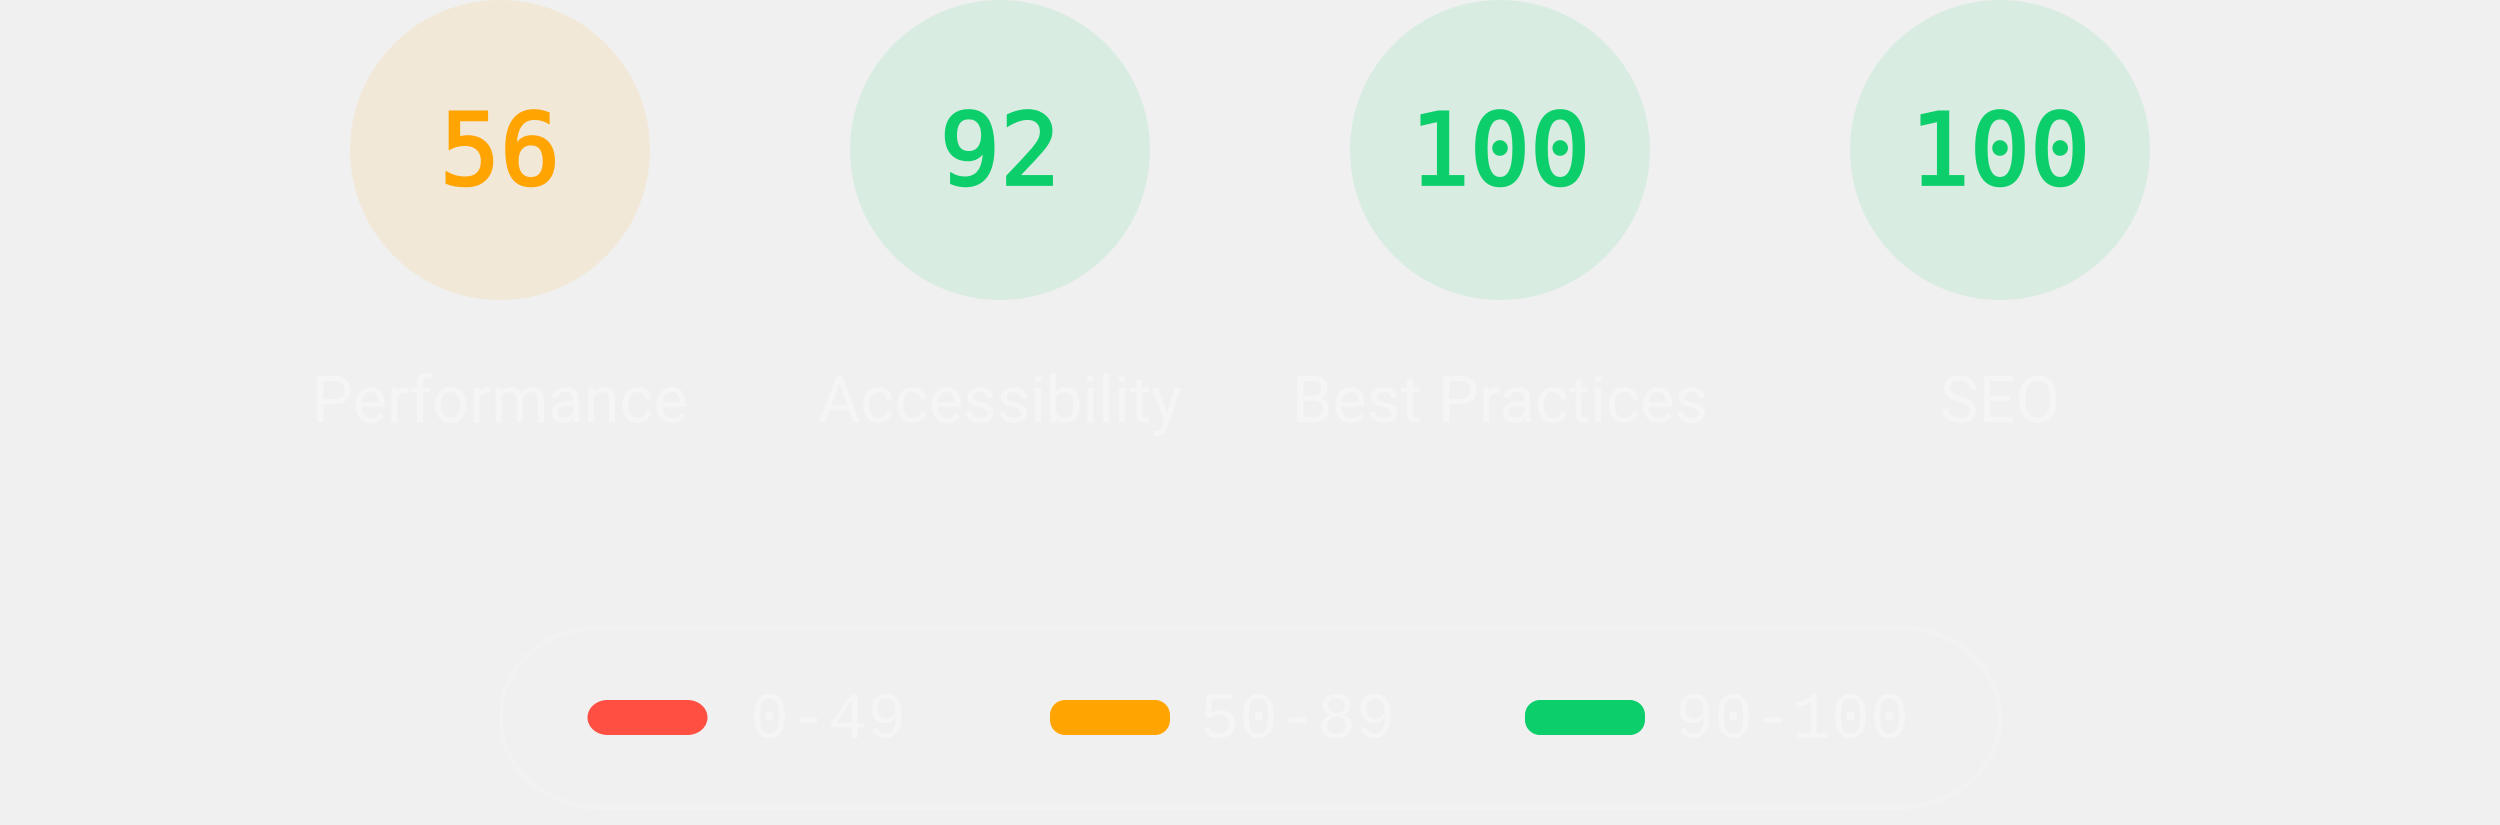
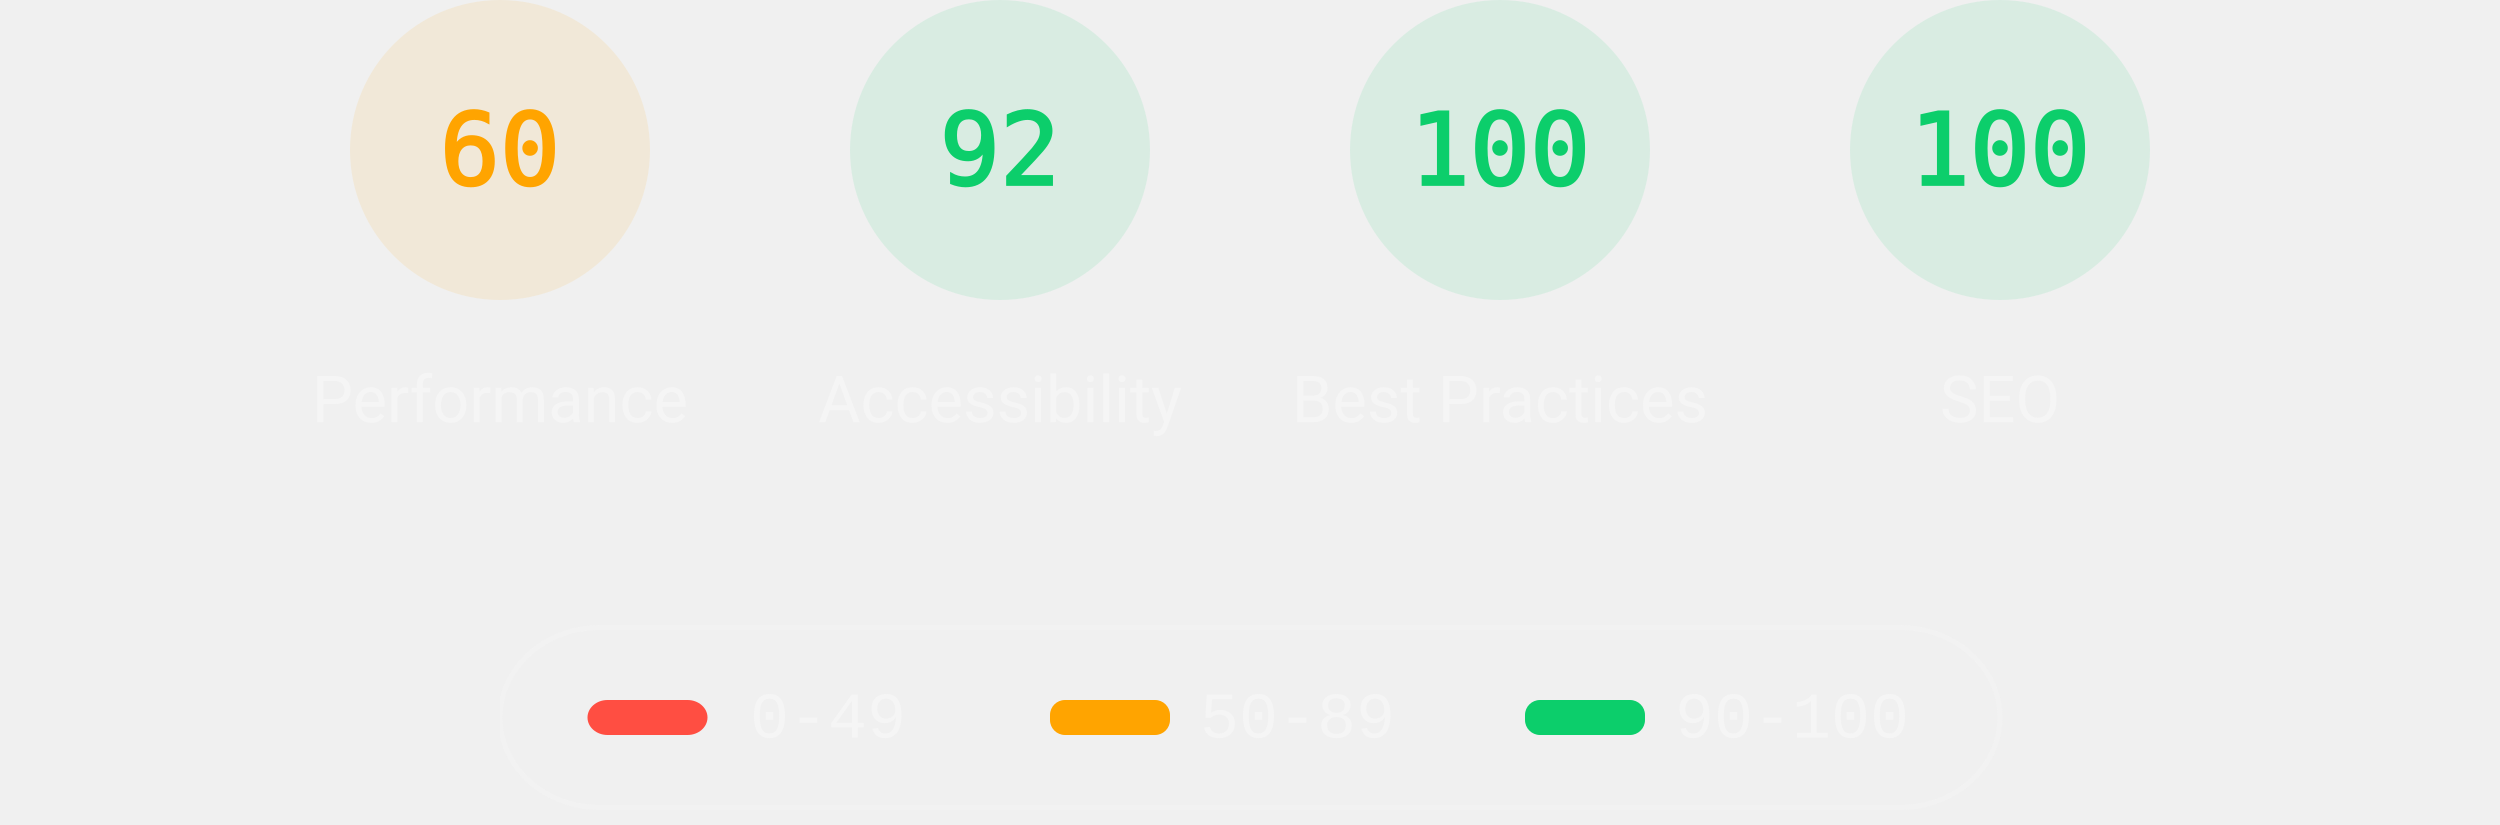
<svg xmlns="http://www.w3.org/2000/svg" class="theme--dark" fill="none" width="1000" height="330">
  <style>
			.gauge-base {
				opacity: 0.1
			}

			.gauge-arc {
				fill: none;
				animation-delay: 250ms;
				stroke-linecap: round;
				transform: rotate(-90deg);
				transform-origin: 100px 60px;
				animation: load-gauge 1s ease forwards
			}

			.guage-text {
				font-size: 40px;
				font-family: monospace;
				text-align: center
			}

			.guage-red {
				color: #ff4e42;
				fill: #ff4e42;
				stroke: #ff4e42
			}
			.guage-orange {
				color: #ffa400;
				fill: #ffa400;
				stroke: #ffa400
			}
			.guage-green {
				color: #0cce6b;
				fill: #0cce6b;
				stroke: #0cce6b
			}
			.theme--agnostic .guage-undefined {
				color: #5c5c5c;
				fill: #5c5c5c;
				stroke: #5c5c5c
			}
			.theme--light .guage-undefined {
				color: #1e1e1e;
				fill: #1e1e1e;
				stroke: #1e1e1e
			}
			.theme--dark .guage-undefined {
				color: #f5f5f5;
				fill: #f5f5f5;
				stroke: #f5f5f5
			}

			.guage-title {
				stroke: none;
				font-size: 26px;
				line-height: 26px;
				font-family: Roboto, Halvetica, Arial, sans-serif
			}
			.metric.guage-title {
				font-family: 'Courier New', Courier, monospace
			}
			.theme--agnostic .guage-title {
				color: #737373;
				fill: #737373
			}
			.theme--light .guage-title {
				color: #212121;
				fill: #212121
			}
			.theme--dark .guage-title {
				color: #f5f5f5;
				fill: #f5f5f5
			}

			@keyframes load-gauge {
				from {
					stroke-dasharray: 0 352.858
				}
			}
			.lh-gauge--pwa__disc {
				fill: #e0e0e0
			}
			.lh-gauge--pwa__logo {
				position: relative;
				fill: #b0b0b0
			}
			.lh-gauge--pwa__invisible {
				display: none
			}
			.lh-gauge--pwa__visible {
				display: inline
			}
			.guage-invisible {
				display: none
			}
			.lh-gauge--pwa__logo--primary-color {
				fill: #304ffe
			}
			.theme--agnostic .lh-gauge--pwa__logo--secondary-color {
				fill: #787878
			}
			.theme--light .lh-gauge--pwa__logo--secondary-color {
				fill: #3d3d3d
			}
			.theme--dark .lh-gauge--pwa__logo--secondary-color {
				fill: #d8b6b6
			}
			.theme--light #svg_2 {
				stroke: #00000022
			}
			.theme--agnostic #svg_2 {
				stroke: #616161
			}
			.theme--light #svg_2 {
				stroke: #00000022
			}
			.theme--dark #svg_2 {
				stroke: #f5f5f566
			}
		</style>
  <svg class="guage-div guage-perf guage-orange" viewBox="0 0 200 200" width="200" height="200" x="100" y="0">
    <circle class="gauge-base" r="56" cx="100" cy="60" stroke-width="8" />
-     <circle class="gauge-arc guage-arc-1" r="56" cx="100" cy="60" stroke-width="8" style="stroke-dasharray: 197.04, 351.858;" />
-     <text class="guage-text" x="100px" y="60px" alignment-baseline="central" dominant-baseline="central" text-anchor="middle">56</text>
+     <circle class="gauge-arc guage-arc-1" r="56" cx="100" cy="60" stroke-width="8" style="stroke-dasharray: 211.115, 351.858;" />
+     <text class="guage-text" x="100px" y="60px" alignment-baseline="central" dominant-baseline="central" text-anchor="middle">60</text>
    <text class="guage-title" x="100px" y="160px" alignment-baseline="central" dominant-baseline="central" text-anchor="middle">Performance</text>
  </svg>
  <svg class="guage-div guage-acc guage-green" viewBox="0 0 200 200" width="200" height="200" x="300" y="0">
    <circle class="gauge-base" r="56" cx="100" cy="60" stroke-width="8" />
    <circle class="gauge-arc guage-arc-2" r="56" cx="100" cy="60" stroke-width="8" style="stroke-dasharray: 323.709, 351.858;" />
    <text class="guage-text" x="100px" y="60px" alignment-baseline="central" dominant-baseline="central" text-anchor="middle">92</text>
    <text class="guage-title" x="100px" y="160px" alignment-baseline="central" dominant-baseline="central" text-anchor="middle">Accessibility</text>
  </svg>
  <svg class="guage-div guage-best guage-green" viewBox="0 0 200 200" width="200" height="200" x="500" y="0">
    <circle class="gauge-base" r="56" cx="100" cy="60" stroke-width="8" />
    <circle class="gauge-arc guage-arc-3" r="56" cx="100" cy="60" stroke-width="8" style="stroke-dasharray: 351.858, 351.858;" />
    <text class="guage-text" x="100px" y="60px" alignment-baseline="central" dominant-baseline="central" text-anchor="middle">100</text>
    <text class="guage-title" x="100px" y="160px" alignment-baseline="central" dominant-baseline="central" text-anchor="middle">Best Practices</text>
  </svg>
  <svg class="guage-div guage-seo guage-green" viewBox="0 0 200 200" width="200" height="200" x="700" y="0">
    <circle class="gauge-base" r="56" cx="100" cy="60" stroke-width="8" />
    <circle class="gauge-arc guage-arc-4" r="56" cx="100" cy="60" stroke-width="8" style="stroke-dasharray: 351.858, 351.858;" />
    <text class="guage-text" x="100px" y="60px" alignment-baseline="central" dominant-baseline="central" text-anchor="middle">100</text>
    <text class="guage-title" x="100px" y="160px" alignment-baseline="central" dominant-baseline="central" text-anchor="middle">SEO</text>
  </svg>
  <svg class="guage-div guage-pwa guage-invisible" viewBox="0 0 200 200" width="200" height="200" x="900" y="0">
    <svg viewBox="0 0 60 60" width="112" height="112" x="44" y="4">
      <defs>
        <linearGradient id="lh-gauge--pwa__check-circle__gradient-0" x1="50%" y1="0%" x2="50%" y2="100%">
          <stop stop-color="#00C852" offset="0%" />
          <stop stop-color="#009688" offset="100%" />
        </linearGradient>
        <linearGradient id="lh-gauge--pwa__installable__shadow-gradient-0" x1="76.056%" x2="24.111%" y1="82.995%" y2="24.735%">
          <stop stop-color="#A5D6A7" offset="0%" />
          <stop stop-color="#80CBC4" offset="100%" />
        </linearGradient>
        <linearGradient id="lh-gauge--pwa__fast-reliable__shadow-gradient-0" x1="76.056%" y1="82.995%" x2="25.678%" y2="26.493%">
          <stop stop-color="#64B5F6" offset="0%" />
          <stop stop-color="#2979FF" offset="100%" />
        </linearGradient>
        <g id="lh-gauge--pwa__fast-reliable-badge-0">
          <circle fill="#FFFFFF" cx="10" cy="10" r="10" />
          <path fill="#304FFE" d="M10 3.58l5.25 2.34v3.5c0 3.23-2.24 6.26-5.25 7-3.01-.74-5.25-3.77-5.25-7v-3.5L10 3.58zm-.47 10.74l2.76-4.83.03-.07c.04-.08 0-.24-.22-.24h-1.64l.47-3.26h-.47l-2.7 4.77c-.02.01.05-.1-.04.05-.09.16-.1.31.18.31h1.63l-.47 3.27h.47z" />
        </g>
        <g id="lh-gauge--pwa__installable-badge-0">
          <circle fill="#FFFFFF" cx="10" cy="10" r="10" />
          <path fill="#009688" d="M10 4.167A5.835 5.835 0 0 0 4.167 10 5.835 5.835 0 0 0 10 15.833 5.835 5.835 0 0 0 15.833 10 5.835 5.835 0 0 0 10 4.167zm2.917 6.416h-2.334v2.334H9.417v-2.334H7.083V9.417h2.334V7.083h1.166v2.334h2.334v1.166z" />
        </g>
      </defs>
      <g stroke="none" fill-rule="nonzero">
        <circle class="lh-gauge--pwa__disc" cx="30" cy="30" r="30" />
        <g class="lh-gauge--pwa__logo">
          <path d="M35.66 19.39l.7-1.75h2L37.4 15 38.6 12l3.4 9h-2.51l-.58-1.61z" />
          <path d="M33.52 21l3.65-9h-2.42l-2.5 5.82L30.5 12h-1.86l-1.9 5.82-1.35-2.65-1.21 3.72L25.4 21h2.38l1.72-5.2 1.64 5.2z" />
          <path fill-rule="nonzero" d="M20.3 17.91h1.48c.45 0 .85-.05 1.2-.15l.39-1.18 1.07-3.3a2.64 2.64 0 0 0-.28-.37c-.55-.6-1.36-.91-2.42-.91H18v9h2.3V17.9zm1.96-3.84c.22.22.33.5.33.87 0 .36-.1.65-.29.87-.2.23-.59.35-1.15.35h-.86v-2.41h.87c.52 0 .89.1 1.1.32z" />
        </g>
        <rect class="lh-gauge--pwa__component lh-gauge--pwa__na-line lh-gauge--pwa__invisible" fill="#FFFFFF" x="20" y="32" width="20" height="4" rx="2" />
        <g class="lh-gauge--pwa__component lh-gauge--pwa__fast-reliable-badge lh-gauge--pwa__invisible" transform="translate(20, 29)">
          <path fill="url(#lh-gauge--pwa__fast-reliable__shadow-gradient-0)" d="M33.63 19.49A30 30 0 0 1 16.2 30.36L3 17.14 17.14 3l16.49 16.49z" />
          <use href="#lh-gauge--pwa__fast-reliable-badge-0" />
        </g>
        <g class="lh-gauge--pwa__component lh-gauge--pwa__installable-badge lh-gauge--pwa__invisible" transform="translate(20, 29)">
          <path fill="url(#lh-gauge--pwa__installable__shadow-gradient-0)" d="M33.629 19.487c-4.272 5.453-10.391 9.39-17.415 10.869L3 17.142 17.142 3 33.63 19.487z" />
          <use href="#lh-gauge--pwa__installable-badge-0" />
        </g>
        <g class="lh-gauge--pwa__component lh-gauge--pwa__fast-reliable-installable-badges lh-gauge--pwa__invisible">
          <g transform="translate(8, 29)">
            <path fill="url(#lh-gauge--pwa__fast-reliable__shadow-gradient-0)" d="M16.321 30.463L3 17.143 17.142 3l22.365 22.365A29.864 29.864 0 0 1 22 31c-1.942 0-3.84-.184-5.679-.537z" />
            <use href="#lh-gauge--pwa__fast-reliable-badge-0" />
          </g>
          <g transform="translate(32, 29)">
            <path fill="url(#lh-gauge--pwa__installable__shadow-gradient-0)" d="M25.982 11.84a30.107 30.107 0 0 1-13.08 15.203L3 17.143 17.142 3l8.84 8.84z" />
            <use href="#lh-gauge--pwa__installable-badge-0" />
          </g>
        </g>
        <g class="lh-gauge--pwa__component lh-gauge--pwa__check-circle lh-gauge--pwa__invisible" transform="translate(18, 28)">
          <circle fill="#FFFFFF" cx="12" cy="12" r="12" />
          <path fill="url(#lh-gauge--pwa__check-circle__gradient-0)" d="M12 2a10 10 0 1 0 0 20 10 10 0 0 0 0-20zm-2 15l-5-5 1.41-1.41L10 14.17l7.59-7.59L19 8l-9 9z" />
        </g>
      </g>
    </svg>
    <text class="guage-title" y="160px" alignment-baseline="central" dominant-baseline="central" text-anchor="middle">
      <tspan x="100px" dy="-6px">Progressive</tspan>
      <tspan x="100px" dy="30px">Web App</tspan>
    </text>
  </svg>
  <svg width="604" height="76" x="200" y="250">
    <g>
      <rect fill="none" id="canvas_background" height="80" width="604" y="-1" x="-1" />
      <g display="none" overflow="visible" y="0" x="0" height="100%" width="100%" id="canvasGrid">
        <rect fill="url(#gridpattern)" stroke-width="0" y="0" x="0" height="100%" width="100%" />
      </g>
    </g>
    <g>
      <rect fill-opacity="0" stroke-width="2" rx="40" id="svg_2" height="72" width="600" y="1" x="0" fill="#000000" />
      <rect stroke="#000" rx="8" id="svg_3" height="14" width="48" y="30" x="35" stroke-opacity="null" stroke-width="0" fill="#ff4e42" />
      <rect stroke="#000" rx="6" id="svg_4" height="14" width="48" y="30" x="220" stroke-opacity="null" stroke-width="0" fill="#ffa400" />
      <rect stroke="#000" rx="6" id="svg_5" height="14" width="48" y="30" x="410" stroke-opacity="null" stroke-width="0" fill="#0cce6b" />
      <text class="metric guage-title" xml:space="preserve" text-anchor="start" font-size="26" id="svg_6" y="45" x="100" stroke-opacity="null" stroke-width="0" stroke="#000">0-49</text>
      <text class="metric guage-title" xml:space="preserve" text-anchor="start" font-size="26" id="svg_7" y="45" x="280" stroke-opacity="null" stroke-width="0" stroke="#000">50-89</text>
      <text class="metric guage-title" xml:space="preserve" text-anchor="start" font-size="26" id="svg_8" y="45" x="470" stroke-opacity="null" stroke-width="0" stroke="#000">90-100</text>
    </g>
  </svg>
</svg>
